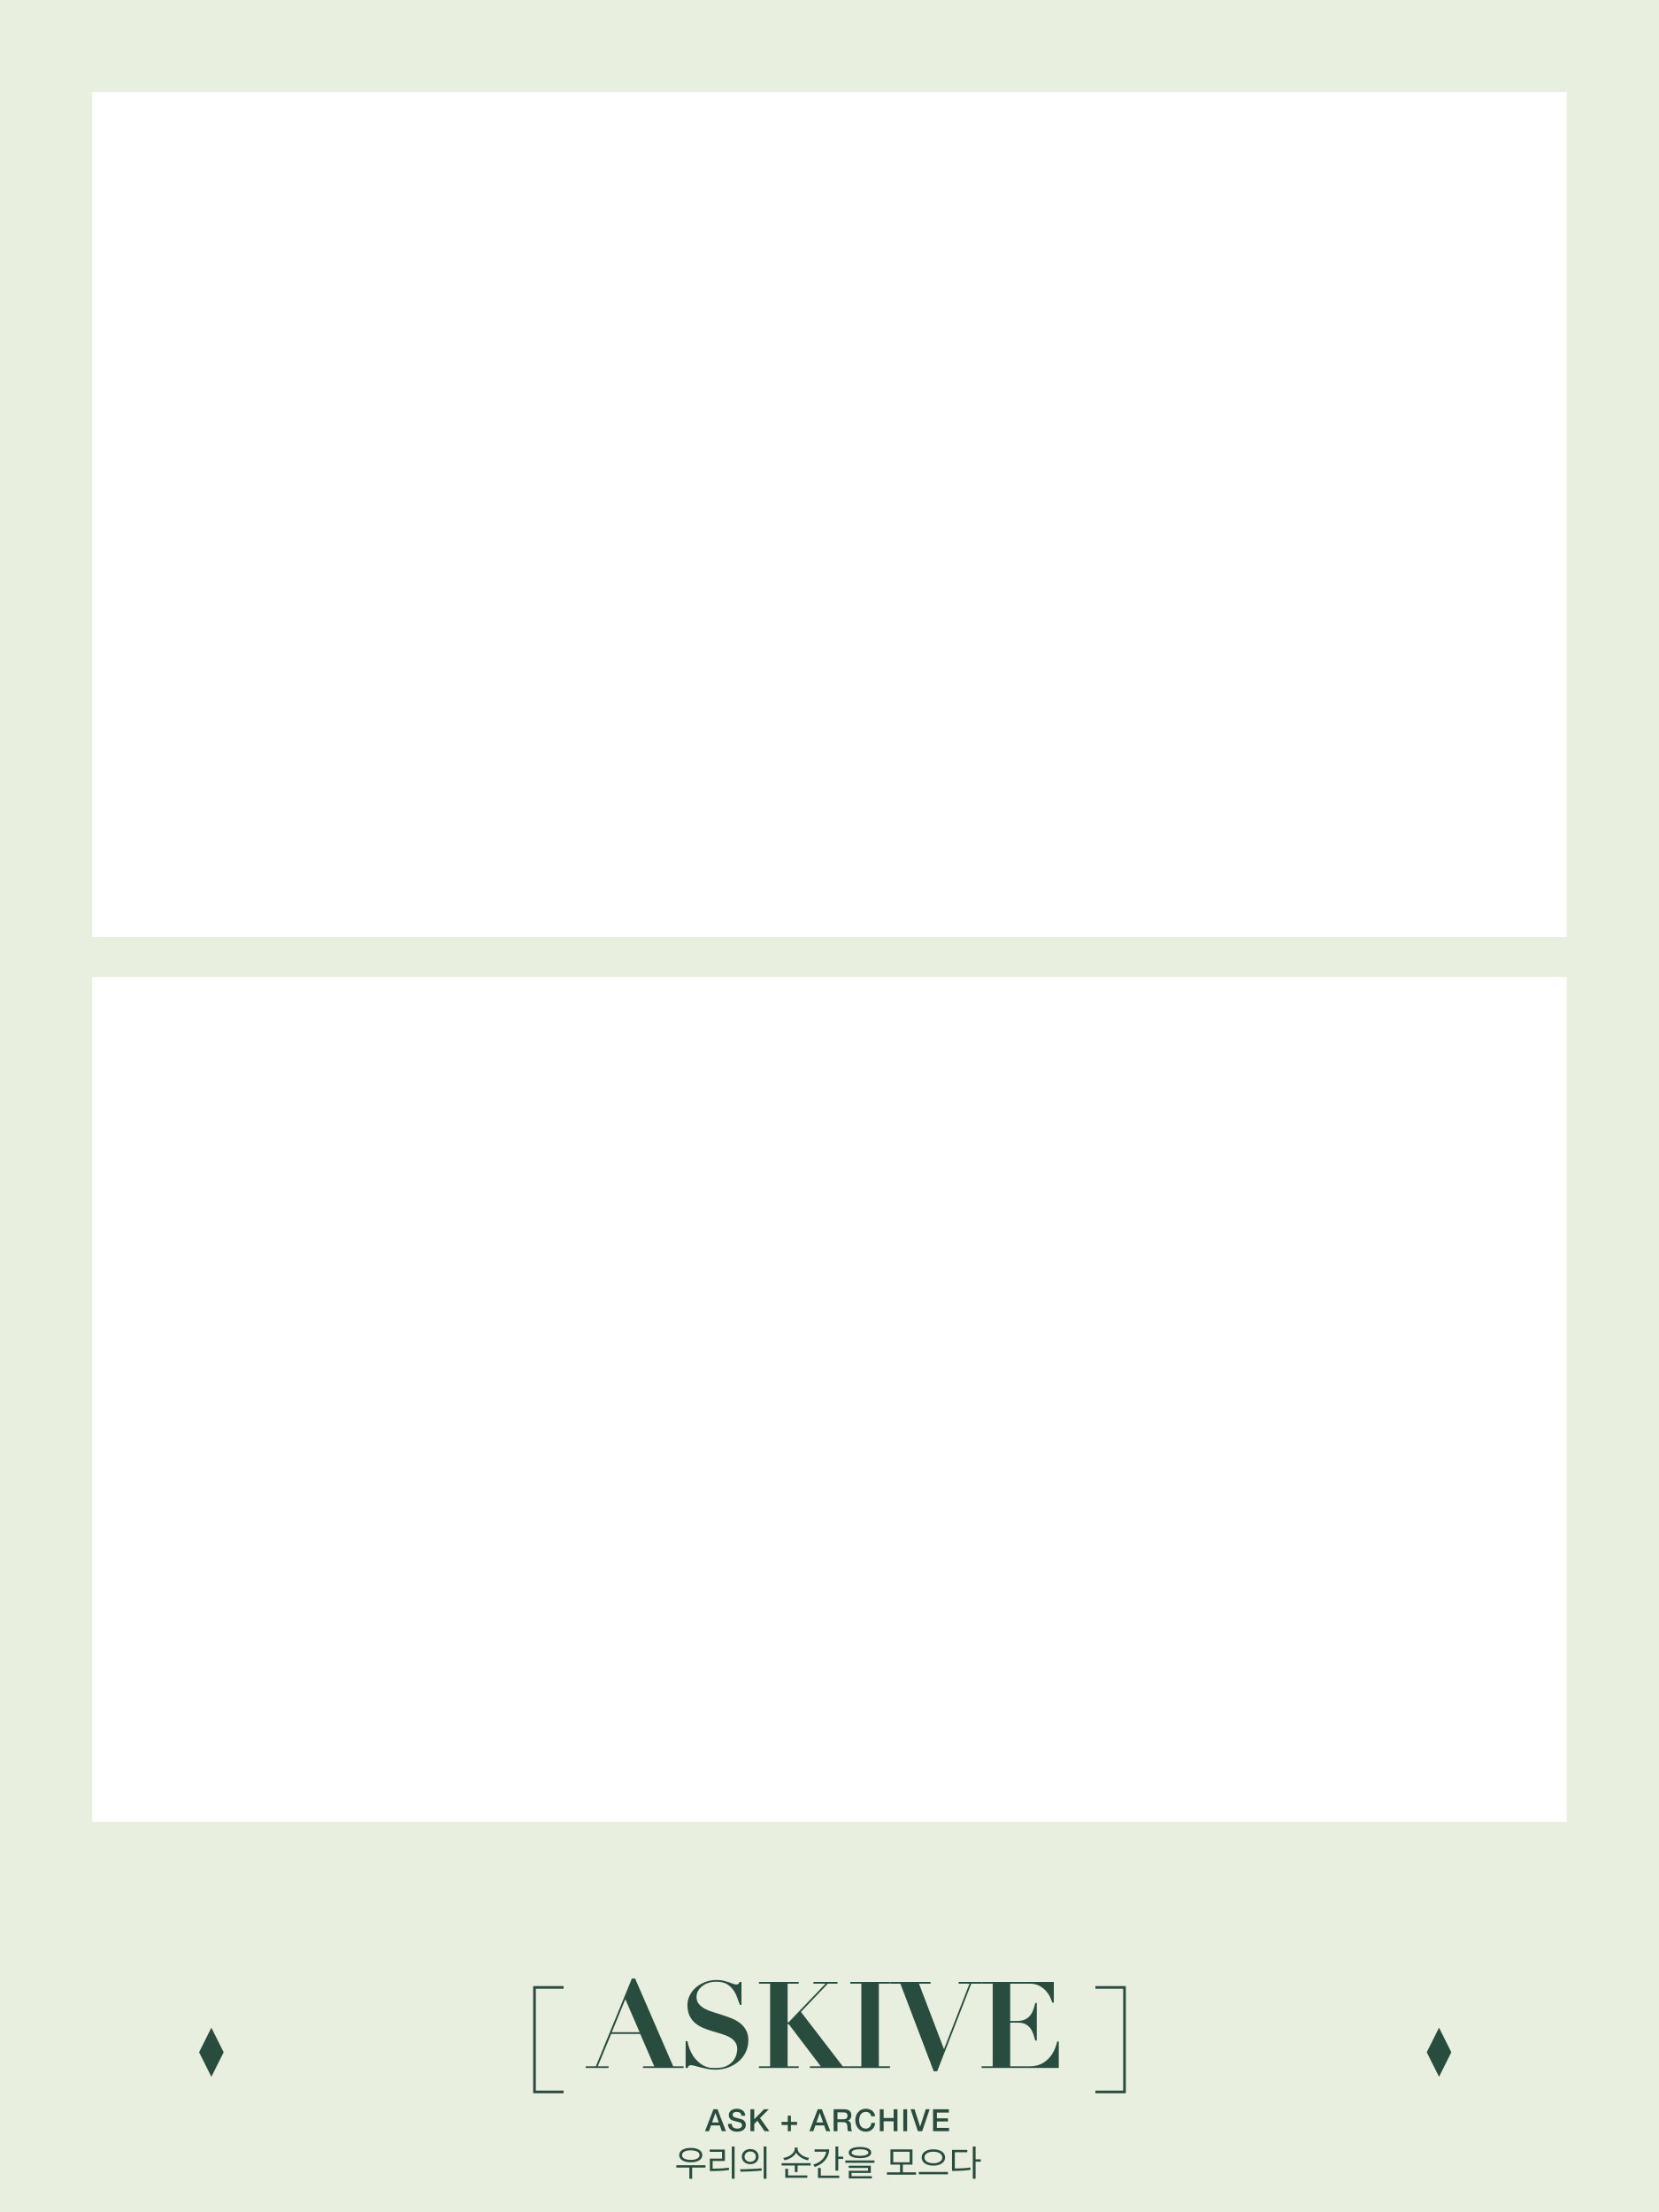
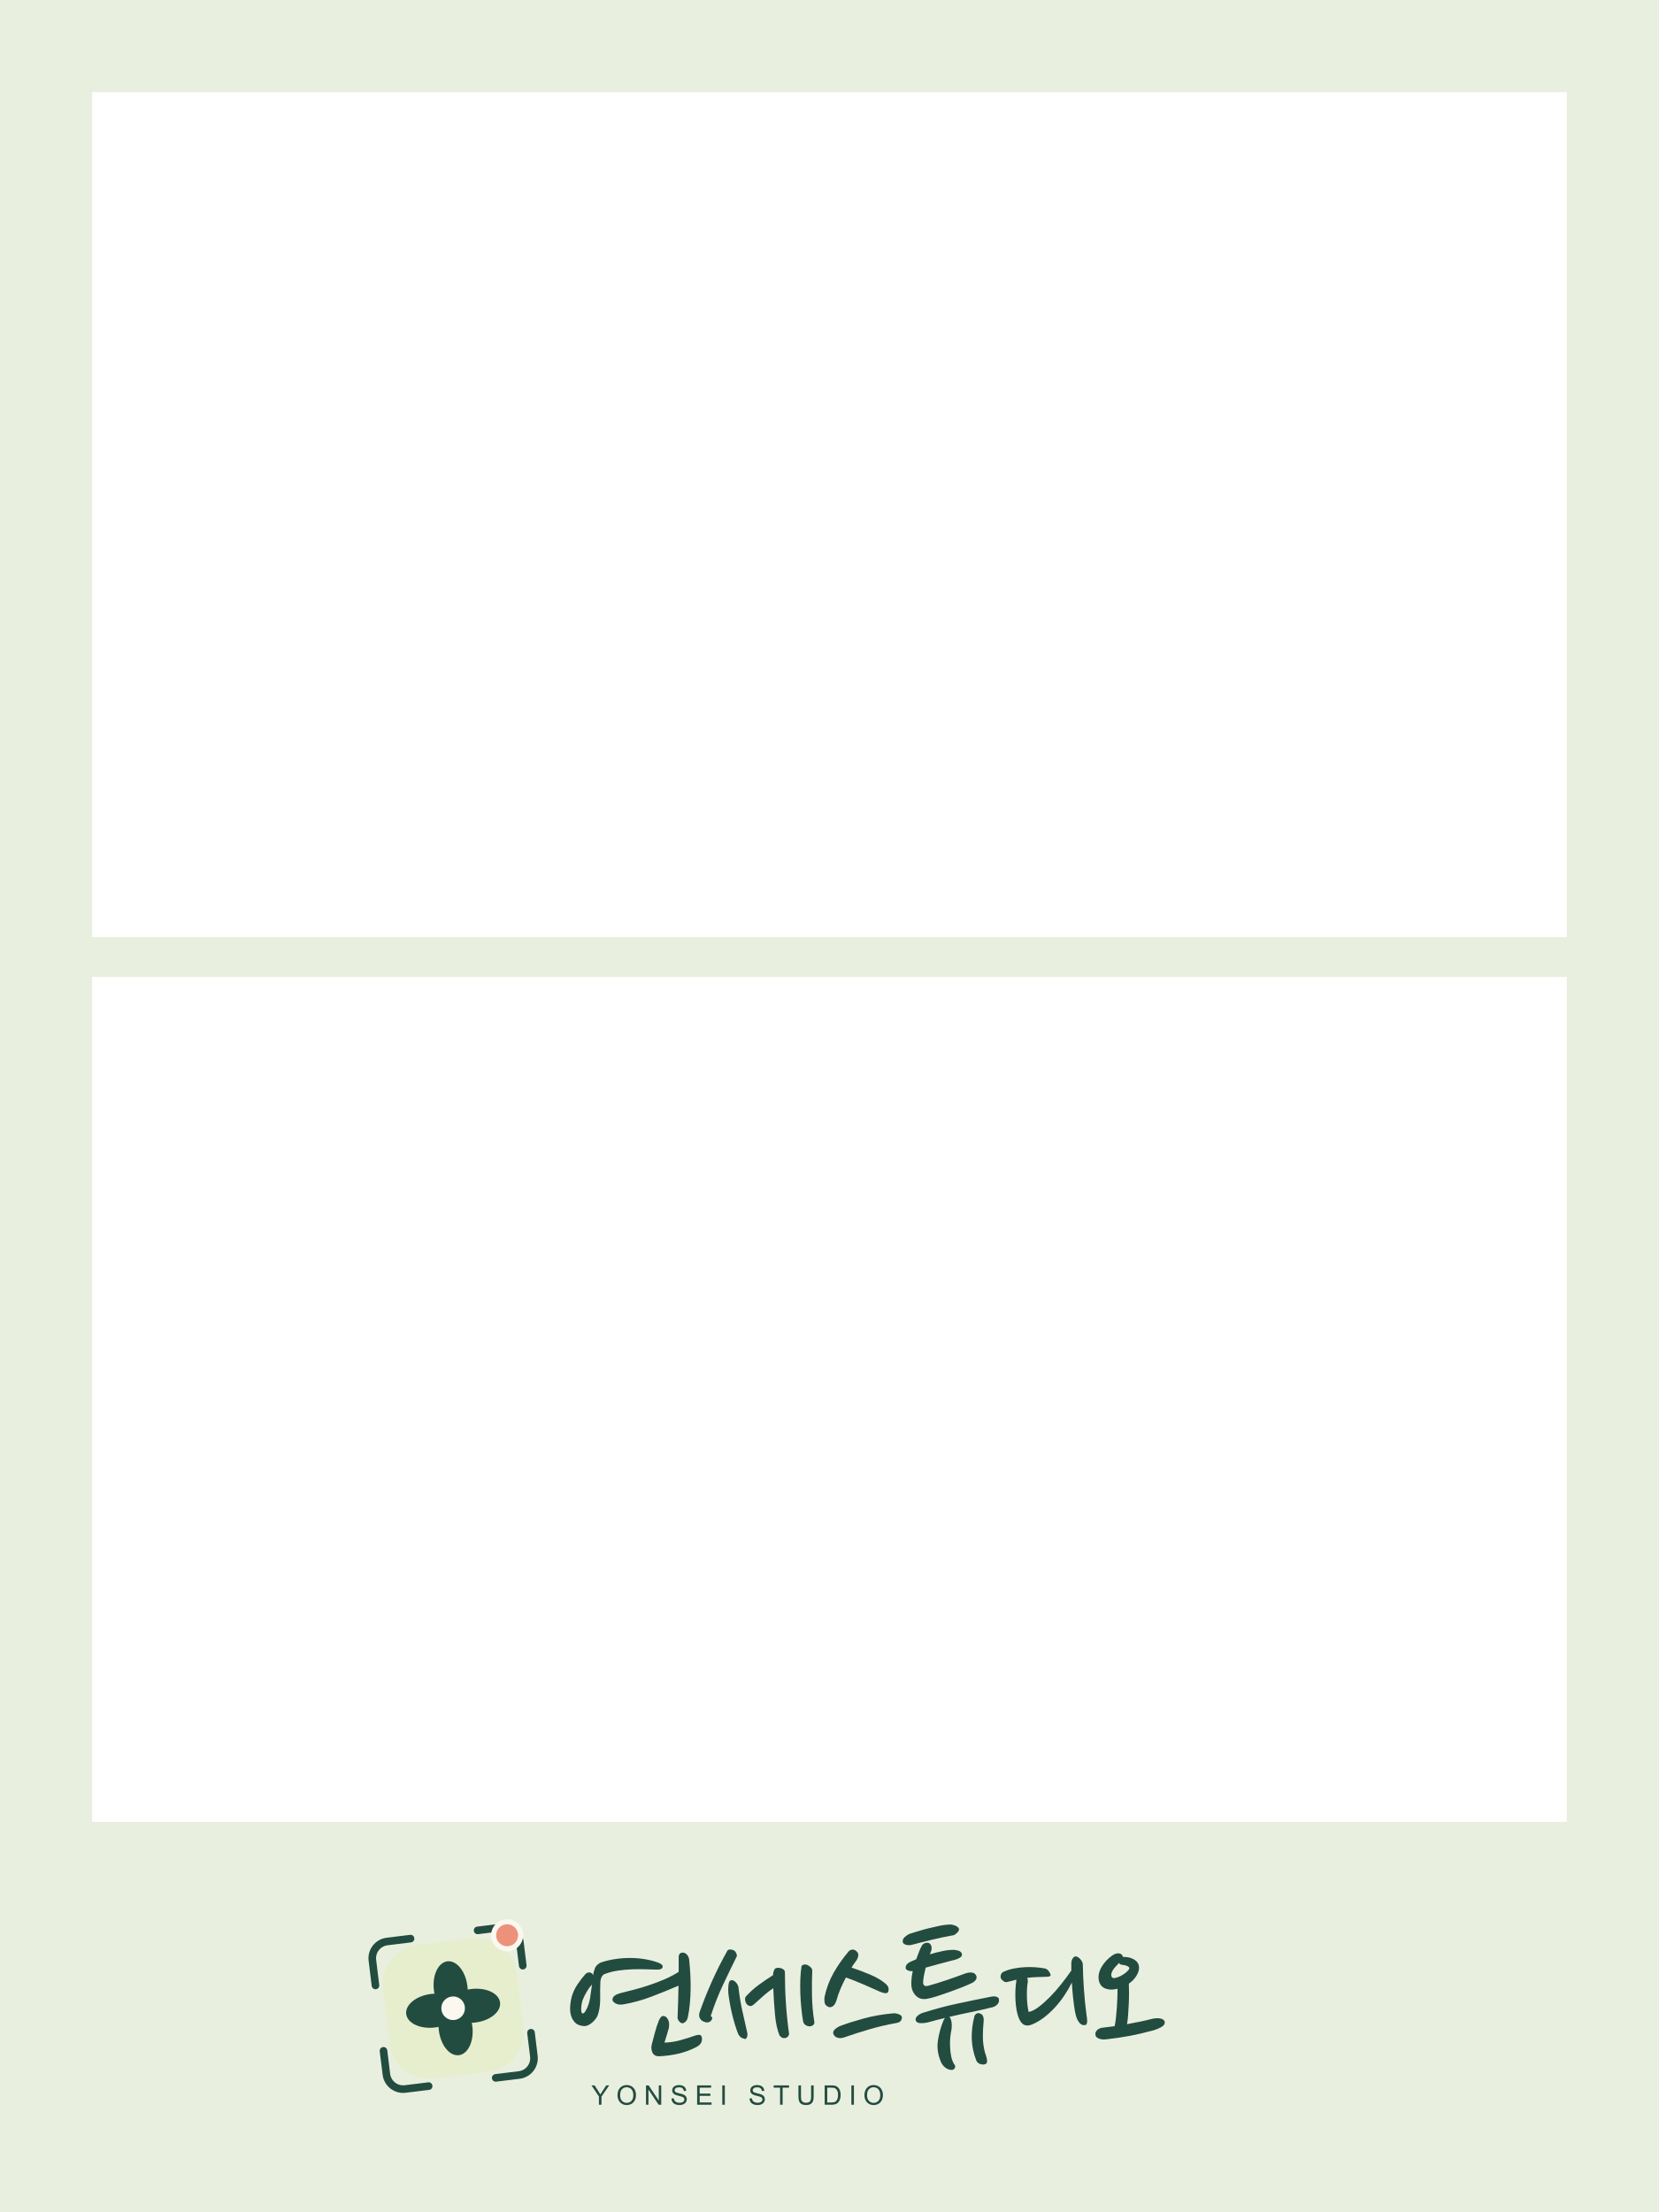
<svg xmlns="http://www.w3.org/2000/svg" width="1080" height="1440" viewBox="0 0 1080 1440">
  <path d="M0 0H1080V1440H0Z M60 60h960v550h-960Z M60 636h960v550h-960Z" fill="#e9efdf" fill-rule="evenodd" />
  <path d="M129.6 1336l8 -16 8 16 -8 16Z M928.8 1336l8 -16 8 16 -8 16Z" fill="#284d3f" />
-   <g id="askive-frame-logo" transform="translate(340.2 1290) scale(1.256604)">
-     <g transform="translate(0 -10) scale(0.6853448)">
-       <g transform="translate(-68 -52)">
-         <path d="M99 71H77v79h22m402-79h22v79h-22" fill="none" stroke="#284d3f" stroke-width="2" />
-         <g transform="translate(118 57) scale(0.9134134)" color="#284d3f">
-           <g fill="currentColor">
-             <path transform="translate(0.00 82) scale(1 -1)" d="M30.30 56.90L42.10 29.60L19.10 29.60ZM-2.50 1.40L-2.50 0.00L16.40 0.00L16.40 1.40L7.50 1.40L18.60 28.20L42.60 28.20L54.20 1.40L44.90 1.40L44.90 0.00L78.50 0.00L78.50 1.40L69.90 1.40L38.40 74.00L35.70 74.00L5.90 1.40Z" />
-             <path transform="translate(73.90 82) scale(1 -1)" d="M6.30 22.20L6.30 0.00L7.90 0.00Q8.40 1.40 9.00 1.85Q9.60 2.30 11.00 2.30Q12.00 2.30 14.05 1.70Q16.10 1.10 18.75 0.45Q21.40 -0.20 24.45 -0.80Q27.50 -1.40 30.60 -1.40Q36.80 -1.40 41.85 0.55Q46.90 2.50 50.55 5.80Q54.20 9.10 56.20 13.50Q58.20 17.90 58.20 22.80Q58.20 27.80 56.35 31.20Q54.50 34.60 51.50 37.00Q48.50 39.40 44.65 40.95Q40.80 42.50 36.75 43.80Q32.70 45.10 28.85 46.30Q25.00 47.50 22.00 49.15Q19.00 50.80 17.15 53.10Q15.30 55.40 15.30 58.90Q15.30 61.20 16.40 63.40Q17.50 65.60 19.60 67.40Q21.70 69.20 24.75 70.30Q27.80 71.40 31.80 71.40Q36.70 71.40 39.90 69.70Q43.10 68.00 45.20 65.25Q47.30 62.50 48.65 59.10Q50.00 55.70 51.20 52.20L52.50 52.20L52.50 71.20L50.90 71.20Q50.40 70.00 49.95 69.55Q49.50 69.10 48.10 69.10Q46.90 69.10 45.45 69.70Q44.00 70.30 42.10 70.95Q40.20 71.60 37.70 72.20Q35.20 72.80 31.90 72.80Q26.70 72.80 22.25 71.05Q17.80 69.30 14.60 66.45Q11.40 63.60 9.60 59.90Q7.80 56.20 7.80 52.20Q7.80 46.80 9.55 43.20Q11.30 39.60 14.20 37.15Q17.10 34.70 20.80 33.15Q24.50 31.60 28.40 30.45Q32.30 29.30 36.00 28.20Q39.70 27.10 42.60 25.50Q45.50 23.90 47.25 21.50Q49.00 19.10 49.00 15.40Q49.00 13.40 48.20 10.75Q47.40 8.10 45.45 5.70Q43.50 3.30 40.10 1.65Q36.70 0.00 31.40 0.00Q29.90 0.00 28.15 0.05Q26.40 0.10 24.45 0.65Q22.50 1.20 20.35 2.40Q18.20 3.60 15.90 5.90Q13.80 7.90 12.35 10.25Q10.90 12.60 9.95 14.85Q9.00 17.10 8.50 19.05Q8.00 21.00 7.80 22.20Z" />
-             <path transform="translate(136.70 82) scale(1 -1)" d="M4.20 71.20L4.20 69.80L13.40 69.80L13.40 1.40L4.20 1.40L4.20 0.00L37.10 0.00L37.10 1.40L27.90 1.40L27.90 36.40L28.70 36.40L55.30 1.40L46.30 1.40L46.30 0.00L79.70 0.00L79.70 1.40L73.50 1.40L38.90 46.40L61.20 69.80L69.20 69.80L69.20 71.20L49.20 71.20L49.20 69.80L59.30 69.80L28.70 37.80L27.90 37.80L27.90 69.80L37.10 69.80L37.10 71.20Z" />
-             <path transform="translate(212.50 82) scale(1 -1)" d="M3.90 71.20L3.90 69.80L13.10 69.80L13.10 1.40L3.90 1.40L3.90 0.00L36.80 0.00L36.80 1.40L27.60 1.40L27.60 69.80L36.80 69.80L36.80 71.20Z" />
-             <path transform="translate(251.20 82) scale(1 -1)" d="M-1.70 71.20L-1.70 69.80L6.70 69.80L34.30 -2.70L37.20 -2.70L65.40 69.80L74.00 69.80L74.00 71.20L54.90 71.20L54.90 69.80L63.90 69.80L42.80 15.60L22.10 69.80L31.70 69.80L31.70 71.20Z" />
-             <path transform="translate(321.40 82) scale(1 -1)" d="M3.70 71.20L3.70 69.80L12.90 69.80L12.90 1.40L3.70 1.40L3.70 0.00L67.60 0.00L67.60 21.90L66.30 21.90Q65.30 17.60 63.40 13.85Q61.50 10.10 58.65 7.30Q55.80 4.50 52.10 2.95Q48.40 1.40 43.80 1.40L27.40 1.40L27.40 37.50L34.10 37.50Q37.60 37.50 39.95 36.30Q42.30 35.10 43.90 33.05Q45.50 31.00 46.45 28.30Q47.40 25.60 48.10 22.70L49.40 22.70L49.40 53.80L48.10 53.80Q47.40 50.40 46.30 47.65Q45.20 44.90 43.50 42.95Q41.80 41.00 39.25 39.95Q36.70 38.90 33.00 38.90L27.40 38.90L27.40 69.80L43.30 69.80Q48.20 69.80 51.60 67.95Q55.00 66.10 57.15 63.60Q59.30 61.10 60.50 58.45Q61.70 55.80 62.20 54.10L63.50 54.10L63.50 71.20Z" />
-           </g>
-         </g>
+   <rect x="0" y="1252.8" width="1080.0" height="187.2" fill="#e9efdf" />
+   <g id="yonsei-frame-logo" color="#234c40" transform="translate(232.2 1236.05) scale(1.099286)">
+     <g transform="translate(10 18) rotate(-7 46 46)">
+       <rect x="7" y="7" width="80" height="80" rx="24" fill="#e7eece" />
+       <path d="M27 3H13A10 10 0 0 0 3 13V28M67 3h14a10 10 0 0 1 10 10v14M91 67v14a10 10 0 0 1-10 10H67M27 91H13A10 10 0 0 1 3 81V67" fill="none" stroke="currentColor" stroke-width="4.5" stroke-linecap="round" />
+       <g transform="translate(47 47)" fill="currentColor">
+         <ellipse cy="-12" rx="10" ry="16" />
+         <ellipse cy="-12" rx="10" ry="16" transform="rotate(90)" />
+         <ellipse cy="-12" rx="10" ry="16" transform="rotate(180)" />
+         <ellipse cy="-12" rx="10" ry="16" transform="rotate(270)" />
+         <circle r="7" fill="#faf8ef" />
      </g>
+       <circle cx="84" cy="8" r="8" fill="#ed927a" stroke="#faf8ef" stroke-width="3" />
    </g>
-   </g>
-   <g id="askive-frame-subtitle" aria-label="ASK + ARCHIVE · 우리의 순간을 모으다">
-     <g transform="translate(459.1 1371.0) scale(0.2)" color="#284d3f">
-       <g fill="currentColor">
-         <path transform="translate(0.00 82) scale(1 -1)" d="M26.70 71.40L40.00 71.40L67.50 0.00L54.10 0.00L47.40 18.90L18.90 18.90L12.20 0.00L-0.70 0.00ZM22.30 28.40L44.10 28.40L33.40 59.10L33.10 59.10Z" />
-         <path transform="translate(70.70 82) scale(1 -1)" d="M15.80 23.80Q15.80 19.70 17.20 16.80Q18.60 13.90 21.10 12.05Q23.60 10.20 26.85 9.35Q30.10 8.50 33.90 8.50Q38.00 8.50 40.90 9.45Q43.80 10.40 45.60 11.90Q47.40 13.40 48.20 15.35Q49.00 17.30 49.00 19.30Q49.00 23.40 47.15 25.35Q45.30 27.30 43.10 28.10Q39.30 29.50 34.25 30.75Q29.20 32.00 21.80 34.00Q17.20 35.20 14.15 37.15Q11.10 39.10 9.30 41.50Q7.50 43.90 6.75 46.60Q6.00 49.30 6.00 52.10Q6.00 57.50 8.25 61.45Q10.50 65.40 14.20 68.00Q17.90 70.60 22.60 71.85Q27.30 73.10 32.10 73.10Q37.70 73.10 42.65 71.65Q47.60 70.20 51.35 67.30Q55.10 64.40 57.30 60.15Q59.50 55.90 59.50 50.30L47.00 50.30Q46.50 57.20 42.30 60.05Q38.10 62.90 31.60 62.90Q29.40 62.90 27.10 62.45Q24.80 62.00 22.90 60.95Q21.00 59.90 19.75 58.10Q18.50 56.30 18.50 53.60Q18.50 49.80 20.85 47.65Q23.20 45.50 27.00 44.40Q27.40 44.30 30.15 43.55Q32.90 42.80 36.30 41.90Q39.70 41.00 42.95 40.15Q46.20 39.30 47.60 38.90Q51.10 37.80 53.70 35.90Q56.30 34.00 58.05 31.55Q59.80 29.10 60.65 26.30Q61.50 23.50 61.50 20.70Q61.50 14.70 59.05 10.45Q56.60 6.20 52.60 3.50Q48.60 0.80 43.50 -0.45Q38.40 -1.70 33.10 -1.70Q27.00 -1.70 21.60 -0.20Q16.20 1.30 12.20 4.40Q8.20 7.50 5.80 12.35Q3.40 17.20 3.30 23.80Z" />
-         <path transform="translate(139.50 82) scale(1 -1)" d="M7.60 71.40L20.10 71.40L20.10 38.90L51.90 71.40L67.30 71.40L38.80 42.90L69.30 0.00L53.70 0.00L30.30 34.10L20.10 24.00L20.10 0.00L7.60 0.00Z" />
-         <path transform="translate(243.80 82) scale(1 -1)" d="M24.90 50.60L35.10 50.60L35.10 30.40L55.20 30.40L55.20 20.20L35.10 20.20L35.10 0.00L24.90 0.00L24.90 20.20L4.80 20.20L4.80 30.40L24.90 30.40Z" />
-         <path transform="translate(339.60 82) scale(1 -1)" d="M26.70 71.40L40.00 71.40L67.50 0.00L54.10 0.00L47.40 18.90L18.90 18.90L12.20 0.00L-0.70 0.00ZM22.30 28.40L44.10 28.40L33.40 59.10L33.10 59.10Z" />
-         <path transform="translate(410.30 82) scale(1 -1)" d="M7.60 71.40L41.70 71.40Q53.50 71.40 59.40 66.30Q65.30 61.20 65.30 52.10Q65.30 47.00 63.80 43.65Q62.30 40.30 60.30 38.25Q58.30 36.20 56.35 35.30Q54.40 34.40 53.50 34.10L53.50 33.90Q55.10 33.70 56.95 32.90Q58.80 32.10 60.40 30.35Q62.00 28.60 63.05 25.80Q64.10 23.00 64.10 18.80Q64.10 12.50 65.05 7.35Q66.00 2.20 68.00 0.00L54.60 0.00Q53.20 2.30 52.95 5.10Q52.70 7.90 52.70 10.50Q52.70 15.40 52.10 18.95Q51.50 22.50 49.90 24.85Q48.30 27.20 45.55 28.30Q42.80 29.40 38.50 29.40L20.10 29.40L20.10 0.00L7.60 0.00ZM20.10 38.90L40.60 38.90Q46.60 38.90 49.70 41.75Q52.80 44.60 52.80 50.30Q52.80 53.70 51.80 55.85Q50.80 58.00 49.05 59.20Q47.30 60.40 45.05 60.80Q42.80 61.20 40.40 61.20L20.10 61.20Z" />
-         <path transform="translate(484.70 82) scale(1 -1)" d="M55.80 48.70Q55.00 51.80 53.60 54.40Q52.20 57.00 50.00 58.90Q47.80 60.80 44.85 61.85Q41.90 62.90 38.00 62.90Q32.30 62.90 28.15 60.60Q24.00 58.30 21.40 54.45Q18.80 50.60 17.55 45.70Q16.30 40.80 16.30 35.70Q16.30 30.60 17.55 25.70Q18.80 20.80 21.40 16.95Q24.00 13.10 28.15 10.80Q32.30 8.50 38.00 8.50Q42.20 8.50 45.40 9.95Q48.60 11.40 50.90 13.95Q53.20 16.50 54.50 19.90Q55.80 23.30 56.20 27.20L68.40 27.20Q68.00 20.80 65.65 15.50Q63.30 10.20 59.30 6.35Q55.30 2.50 49.90 0.40Q44.50 -1.70 38.00 -1.70Q30.00 -1.70 23.65 1.25Q17.30 4.20 12.90 9.30Q8.50 14.40 6.15 21.20Q3.80 28.00 3.80 35.70Q3.80 43.30 6.15 50.10Q8.50 56.90 12.90 62.00Q17.30 67.10 23.65 70.10Q30.00 73.10 38.00 73.10Q44.00 73.10 49.30 71.45Q54.60 69.80 58.65 66.65Q62.70 63.50 65.20 59.00Q67.70 54.50 68.30 48.70Z" />
-         <path transform="translate(560.90 82) scale(1 -1)" d="M7.30 71.40L19.80 71.40L19.80 43.00L52.30 43.00L52.30 71.40L64.80 71.40L64.80 0.00L52.30 0.00L52.30 32.20L19.80 32.20L19.80 0.00L7.30 0.00Z" />
-         <path transform="translate(637.10 82) scale(1 -1)" d="M7.60 71.40L20.10 71.40L20.10 0.00L7.60 0.00Z" />
-         <path transform="translate(668.90 82) scale(1 -1)" d="M-0.50 71.40L12.50 71.40L30.40 14.90L30.60 14.90L48.90 71.40L61.60 71.40L37.20 0.00L23.30 0.00Z" />
-         <path transform="translate(734.00 82) scale(1 -1)" d="M7.60 71.40L59.00 71.40L59.00 60.60L20.10 60.60L20.10 41.90L56.10 41.90L56.10 31.70L20.10 31.70L20.10 10.80L59.70 10.80L59.70 0.00L7.60 0.00Z" />
-       </g>
-     </g>
-     <g transform="translate(439.308 1397.0) scale(0.24)" color="#284d3f">
-       <g fill="currentColor">
-         <path transform="translate(0.00 82) scale(1 -1)" d="M74.50 57.20C74.50 68.80 62.80 76.70 43.20 76.70C23.70 76.70 11.90 68.80 11.90 57.20C11.90 45.50 23.70 37.60 43.20 37.60C62.80 37.60 74.50 45.60 74.50 57.20ZM43.20 70.10C58.10 70.10 67.10 65.20 67.10 57.20C67.10 49.10 58.10 44.20 43.20 44.20C28.50 44.20 19.50 49.10 19.50 57.20C19.50 65.20 28.50 70.10 43.20 70.10ZM47.00 -7.10L47.00 23.30L83.10 23.30L83.10 29.70L4.10 29.70L4.10 23.30L39.40 23.30L39.40 -7.10Z" />
-         <path transform="translate(86.50 82) scale(1 -1)" d="M68.00 80.40L68.00 -7.00L75.60 -7.00L75.60 80.40ZM60.00 23.10C49.40 21.20 32.10 20.40 18.20 20.40L16.10 20.40L16.10 41.30L49.30 41.30L49.30 72.30L8.10 72.30L8.10 66.00L41.60 66.00L41.60 47.60L8.50 47.60L8.50 13.90L17.40 13.90C36.60 13.90 51.60 15.40 60.70 16.80Z" />
-         <path transform="translate(173.00 82) scale(1 -1)" d="M68.00 80.40L68.00 -7.00L75.60 -7.00L75.60 80.40ZM54.20 52.80C54.20 65.60 44.40 73.60 31.50 73.60C18.80 73.60 8.70 65.10 8.70 52.80C8.70 41.10 18.60 32.50 31.50 32.50C44.10 32.50 54.20 40.40 54.20 52.80ZM46.80 52.80C46.80 44.60 39.80 38.90 31.50 38.90C23.00 38.90 16.10 44.70 16.10 52.80C16.10 61.00 23.10 67.10 31.50 67.10C40.00 67.10 46.80 61.60 46.80 52.80ZM62.90 15.20L62.20 21.40C55.80 20.60 44.50 19.90 32.30 19.50C21.70 18.90 11.40 18.70 3.90 18.80L5.30 12.10C11.90 12.20 21.50 12.50 31.80 13.00C42.90 13.50 55.40 14.30 62.90 15.20Z" />
-         <path transform="translate(285.80 82) scale(1 -1)" d="M47.20 11.10L47.20 28.90L82.70 28.90L82.70 35.30L3.80 35.30L3.80 28.90L39.60 28.90L39.60 11.10ZM78.60 49.60C65.30 51.00 47.30 61.70 47.30 74.00L47.30 77.60L39.40 77.60L39.40 74.00C39.40 61.80 22.70 51.10 8.20 49.50L11.70 43.20C26.70 45.90 39.80 55.70 43.20 64.00C47.20 55.70 60.60 45.80 75.10 43.20ZM73.60 -4.30L73.60 2.00L21.40 2.00L21.40 20.10L13.80 20.10L13.80 -4.30Z" />
-         <path transform="translate(372.30 82) scale(1 -1)" d="M84.30 46.60L84.30 53.00L71.00 53.00L71.00 80.40L63.40 80.40L63.40 15.00L71.00 15.00L71.00 46.60ZM73.70 -4.80L73.70 1.50L23.60 1.50L23.60 22.20L16.00 22.20L16.00 -4.80ZM6.80 72.70L6.80 66.30L38.30 66.30C36.10 50.20 22.00 36.30 3.20 31.50L7.10 25.10C29.40 32.20 45.60 48.90 46.60 72.70Z" />
-         <path transform="translate(458.80 82) scale(1 -1)" d="M82.70 36.20L82.70 42.60L3.80 42.60L3.80 36.20ZM73.90 64.00C73.90 73.60 62.30 79.20 43.30 79.20C24.50 79.20 12.90 73.60 12.90 64.00C12.90 54.40 24.50 48.90 43.30 48.90C62.30 48.90 73.90 54.40 73.90 64.00ZM43.30 73.00C57.20 73.00 66.20 69.50 66.20 64.00C66.20 58.60 57.20 55.20 43.30 55.20C29.60 55.20 20.70 58.60 20.70 64.00C20.70 69.50 29.60 73.00 43.30 73.00ZM75.70 -6.20L75.70 0.00L20.60 0.00L20.60 8.80L72.80 8.80L72.80 28.40L12.80 28.40L12.80 22.30L65.20 22.30L65.20 14.60L13.00 14.60L13.00 -6.20Z" />
-         <path transform="translate(571.60 82) scale(1 -1)" d="M82.70 4.10L82.70 10.50L46.90 10.50L46.90 31.40L73.00 31.40L73.00 72.60L13.30 72.60L13.30 31.40L39.30 31.40L39.30 10.50L3.80 10.50L3.80 4.10ZM65.40 37.70L20.90 37.70L20.90 66.30L65.40 66.30Z" />
-         <path transform="translate(658.10 82) scale(1 -1)" d="M82.70 5.00L82.70 11.40L3.80 11.40L3.80 5.00ZM75.00 50.70C75.00 64.00 62.40 72.80 43.10 72.80C24.10 72.80 11.40 64.00 11.40 50.70C11.40 37.30 24.10 28.60 43.10 28.60C62.30 28.60 75.00 37.30 75.00 50.70ZM67.40 50.60C67.40 41.30 57.70 35.10 43.10 35.10C28.60 35.10 19.00 41.30 19.00 50.60C19.00 60.10 28.60 66.40 43.10 66.40C57.80 66.40 67.40 60.10 67.40 50.60Z" />
-         <path transform="translate(744.60 82) scale(1 -1)" d="M71.20 80.40L63.60 80.40L63.60 -7.00L71.20 -7.00L71.20 39.30L85.40 39.30L85.40 45.70L71.20 45.70ZM14.90 20.90L14.90 64.90L48.70 64.90L48.70 71.30L7.20 71.30L7.20 14.40L15.80 14.40C31.00 14.40 48.30 15.60 57.70 17.40L56.90 23.70C48.50 21.90 31.20 20.90 19.90 20.90Z" />
-       </g>
+     <g fill="currentColor">
+       <path d="M176 505Q179 516 189.5 526.0Q200 536 212 540Q248 552 288.5 558.0Q329 564 369.5 564.0Q410 564 449.5 557.5Q489 551 525 538Q551 528 548 514Q545 504 535.0 502.0Q525 500 519 500Q485 501 449.0 502.0Q413 503 377.0 501.5Q341 500 305.5 495.0Q270 490 236 478Q225 475 219.0 468.0Q213 461 210.0 451.5Q207 442 206.5 431.0Q206 420 206 409Q205 390 205.5 370.0Q206 350 205.5 330.0Q205 310 202.0 290.0Q199 270 192 250Q189 241 181.0 230.5Q173 220 162.5 210.5Q152 201 139.0 195.0Q126 189 112 191Q83 194 68.0 209.5Q53 225 46 247Q39 271 41.0 299.0Q43 327 49 350Q60 388 81.0 419.0Q102 450 125 476Q136 486 147.5 484.5Q159 483 164 475L167 469Q168 485 176 505ZM657 206Q646 206 637.0 218.5Q628 231 630 240Q632 283 633.0 326.0Q634 369 635 412Q563 381 487.0 352.0Q411 323 330 309Q304 306 289.5 315.0Q275 324 273 333Q272 341 276.0 347.5Q280 354 286.5 358.5Q293 363 301.0 366.0Q309 369 316 371Q353 380 394.5 391.0Q436 402 477.5 416.0Q519 430 559.5 447.5Q600 465 635 487H636V569Q636 587 649 592Q658 595 665.5 592.5Q673 590 679.0 584.5Q685 579 688.5 571.5Q692 564 693 558Q697 523 699.5 480.5Q702 438 701.5 395.0Q701 352 697.0 311.0Q693 270 686 238Q682 222 673.0 214.0Q664 206 657 206ZM582 180Q577 163 571.0 142.0Q565 121 558 100Q603 101 647.0 113.5Q691 126 725 138Q735 142 747.5 142.5Q760 143 763 128Q766 108 756.5 95.0Q747 82 730 74Q680 49 629.5 38.0Q579 27 528 25Q500 25 491.0 47.5Q482 70 490 96Q498 126 506.5 158.0Q515 190 527 220Q530 228 536.5 237.0Q543 246 551 246Q567 246 577.0 227.5Q587 209 582 180ZM155 411Q144 400 131.0 377.5Q118 355 110 335Q107 327 104.5 314.5Q102 302 101.5 290.0Q101 278 102.5 269.0Q104 260 110 260Q116 260 122.0 268.5Q128 277 134.0 290.0Q140 303 144.5 319.0Q149 335 151 350L161 420Q159 417 158.0 415.0Q157 413 155 411Z" transform="translate(122.000 96) scale(0.108 -0.108)" />
+       <path d="M223 573Q185 496 147.5 416.5Q110 337 80 245Q86 243 88 236Q89 233 88 230Q82 217 72.5 213.0Q63 209 54 211Q31 216 22.0 231.0Q13 246 19 266Q49 351 86.0 434.0Q123 517 171 603Q176 611 188.0 610.5Q200 610 208 605Q216 600 220.5 589.5Q225 579 223 573ZM637 496Q634 431 635.5 357.0Q637 283 648 215Q650 205 644.5 198.5Q639 192 630 190Q618 187 604.5 193.5Q591 200 587 215Q581 249 577.0 289.0Q573 329 571.5 369.0Q570 409 571.5 447.5Q573 486 578 518Q580 524 587.0 526.5Q594 529 601 528Q606 528 612.5 524.5Q619 521 624.5 516.5Q630 512 633.5 506.5Q637 501 637 496ZM274 316Q269 325 268.5 336.0Q268 347 273 353Q308 391 347.0 419.0Q386 447 422 470Q422 479 424 487Q426 494 429.0 500.0Q432 506 437 508Q443 510 451.5 510.0Q460 510 468.0 507.0Q476 504 481.5 499.0Q487 494 487 485Q487 398 492.5 315.5Q498 233 509 154Q512 144 504.5 134.5Q497 125 487 125Q476 123 468.0 129.0Q460 135 457 140Q439 185 433.0 249.5Q427 314 423 398Q397 381 370.5 357.5Q344 334 321 313Q303 296 291.0 301.5Q279 307 274 316ZM281 152Q282 149 281.5 142.0Q281 135 279.0 129.5Q277 124 272.5 121.0Q268 118 261 122Q259 123 255.0 124.0Q251 125 246.5 128.0Q242 131 236.5 138.0Q231 145 227 157Q210 203 197.0 257.5Q184 312 177 368Q176 377 176.0 388.5Q176 400 177.0 411.0Q178 422 180.5 430.0Q183 438 187 440Q196 444 204.0 440.5Q212 437 218.5 430.0Q225 423 229.0 414.0Q233 405 233 398Q240 335 253.5 274.0Q267 213 281 152Z" transform="translate(201.000 96) scale(0.108 -0.108)" />
+       <path d="M190 606Q209 594 207.0 578.0Q205 562 195 548Q189 540 182.5 531.0Q176 522 170 511Q222 494 273.5 472.0Q325 450 355 424Q372 410 373.0 397.0Q374 384 370 377Q365 369 352.5 371.0Q340 373 328 378Q290 395 238.5 417.5Q187 440 139 457Q123 427 109.5 395.0Q96 363 88 334Q85 324 80.5 315.0Q76 306 69.0 300.5Q62 295 53.5 294.0Q45 293 34 301Q23 308 21.5 324.5Q20 341 22 351Q37 422 71.5 482.5Q106 543 154 600Q161 608 172.0 609.5Q183 611 190 606ZM446 238Q446 228 440.0 219.5Q434 211 419 208Q341 194 272.0 174.0Q203 154 131 129Q109 121 92.0 127.0Q75 133 70 148Q66 161 79.0 173.0Q92 185 110 192Q163 212 238.0 232.5Q313 253 403 261Q409 261 416.0 259.5Q423 258 430.0 255.0Q437 252 441.5 248.0Q446 244 446 238Z" transform="translate(274.708 96) scale(0.108 -0.108)" />
+       <path d="M44 541Q50 544 59.5 548.0Q69 552 80 557Q86 574 91.5 587.5Q97 601 101 612Q106 623 112.0 633.5Q118 644 135 647Q153 650 160.5 635.0Q168 620 162 603Q160 598 158.5 593.5Q157 589 155 584Q191 595 228.0 602.5Q265 610 293 608Q296 607 302.5 606.0Q309 605 315 603Q321 600 325.5 595.5Q330 591 331 584Q331 573 321.0 566.5Q311 560 299 556Q257 545 214.0 533.5Q171 522 132 511Q126 487 122.0 465.5Q118 444 118 428Q118 418 124.5 413.0Q131 408 144 411Q195 425 246.5 442.5Q298 460 349 479Q369 486 385.5 484.0Q402 482 409 467Q414 455 406.5 444.0Q399 433 388 428Q366 417 333.0 404.0Q300 391 264 378Q228 365 195.0 354.5Q162 344 140 340Q111 335 91.5 346.5Q72 358 61 382Q52 402 53.0 431.5Q54 461 61 492Q51 491 41.5 493.0Q32 495 26 501Q24 502 22.5 506.5Q21 511 23 517Q24 529 44 541ZM534 333Q535 320 524.5 309.0Q514 298 499 294Q439 279 380.0 267.0Q321 255 262 241Q266 237 268.5 231.0Q271 225 273 217Q275 205 275.0 193.0Q275 181 274 175Q269 152 266.5 125.5Q264 99 266 72Q267 45 272.5 21.0Q278 -3 289 -20Q297 -27 292.0 -38.5Q287 -50 274 -50Q257 -50 240.5 -38.0Q224 -26 215 -5Q191 52 198.5 107.5Q206 163 229 220Q233 229 238 235Q215 230 193.0 224.0Q171 218 149 212Q126 206 104.0 206.5Q82 207 77 222Q74 235 87.5 247.0Q101 259 119 264Q210 293 302.5 313.0Q395 333 487 351Q492 352 500.0 353.0Q508 354 515.5 352.5Q523 351 528.5 347.0Q534 343 534 333ZM56 636Q49 634 40.5 634.0Q32 634 24.5 636.0Q17 638 11.5 642.5Q6 647 6 655Q5 668 18.0 679.5Q31 691 43 696Q62 702 89.5 710.5Q117 719 147.0 726.5Q177 734 206.0 740.0Q235 746 257 747Q273 749 291.0 742.5Q309 736 314 725Q316 718 312.0 711.5Q308 705 302 700Q289 687 275 687Q257 684 226.5 677.5Q196 671 164.0 663.5Q132 656 102.0 648.0Q72 640 56 636ZM450 221Q445 168 445.5 128.0Q446 88 457 45Q460 37 463.0 28.0Q466 19 467.5 10.5Q469 2 468.5 -5.0Q468 -12 464 -15Q454 -23 436.0 -19.0Q418 -15 410 0Q386 61 384.5 122.0Q383 183 399 244Q401 252 409.5 258.0Q418 264 429 260Q443 255 447.0 243.5Q451 232 450 221Z" transform="translate(322.712 96) scale(0.108 -0.108)" />
+       <path d="M409 526Q408 542 412.5 554.0Q417 566 428 572Q434 574 441.5 570.5Q449 567 456.0 560.0Q463 553 467.5 544.5Q472 536 472 528Q473 467 478.0 394.0Q483 321 492 254Q493 247 494.5 237.5Q496 228 496.0 219.5Q496 211 494.0 204.5Q492 198 488 197Q473 193 462.5 200.5Q452 208 445.0 220.5Q438 233 434.0 248.5Q430 264 428 276Q422 314 418.0 352.5Q414 391 412 429Q394 393 370.5 358.0Q347 323 319.0 292.5Q291 262 259.0 237.5Q227 213 193 199Q175 192 162.0 194.0Q149 196 140.0 204.5Q131 213 125.0 225.5Q119 238 115 252Q108 276 105.0 304.5Q102 333 102.0 360.0Q102 387 104.0 410.0Q106 433 108 445Q97 442 85.0 439.0Q73 436 61 433Q49 429 39.0 435.5Q29 442 24 450Q19 458 22.5 471.0Q26 484 39 489Q66 501 95.5 506.5Q125 512 154.5 513.5Q184 515 212.5 513.0Q241 511 266 506Q277 503 285.0 492.0Q293 481 295 473Q297 467 291.0 464.0Q285 461 277 461Q244 460 217.5 459.0Q191 458 167 455Q172 444 170 431Q167 414 166.0 393.0Q165 372 165.5 349.5Q166 327 168.5 306.0Q171 285 175 268Q199 272 229.5 295.0Q260 318 292.0 350.5Q324 383 354.5 421.5Q385 460 409 495Z" transform="translate(379.032 96) scale(0.108 -0.108)" />
+       <path d="M334 231Q344 233 355.5 233.5Q367 234 376.5 232.0Q386 230 392.5 225.0Q399 220 400 212Q401 197 382.5 186.0Q364 175 341 168Q268 148 206.0 136.5Q144 125 80 118Q56 115 39.5 121.5Q23 128 20 140Q18 151 22.0 159.0Q26 167 33.0 172.0Q40 177 48.0 179.5Q56 182 62 182Q78 184 93.5 186.0Q109 188 125 190Q129 208 132.0 234.0Q135 260 137.0 288.5Q139 317 140.0 345.0Q141 373 141 395Q133 393 131 393Q97 386 70.5 398.0Q44 410 38 443Q35 460 39.0 478.5Q43 497 53.5 515.0Q64 533 79.5 549.5Q95 566 114 579Q134 592 151 589Q168 585 170 570Q175 570 179.5 569.5Q184 569 189 569Q218 566 238.5 551.0Q259 536 259 510Q259 490 244.5 466.0Q230 442 203 423Q204 401 204.0 371.5Q204 342 202.5 311.5Q201 281 199.0 252.0Q197 223 193 201Q268 214 334 231ZM108 463Q112 451 127.0 454.0Q142 457 159.5 466.0Q177 475 190.5 487.0Q204 499 205 506Q206 512 201.0 515.5Q196 519 189.5 521.5Q183 524 175.5 525.0Q168 526 163 527Q153 528 150 537Q142 529 133.0 519.5Q124 510 117.5 500.5Q111 491 108.0 481.0Q105 471 108 463Z" transform="translate(435.352 96) scale(0.108 -0.108)" />
+       <path d="M571 0V621L6 1466H242L531 1024Q611 900 680 776Q746 891 840 1035L1124 1466H1350L765 621V0Z" transform="translate(139.000 122) scale(0.00781 -0.00781)" />
+       <path d="M99 714Q99 1079 295.0 1285.5Q491 1492 801 1492Q1004 1492 1167.0 1395.0Q1330 1298 1415.5 1124.5Q1501 951 1501 731Q1501 508 1411.0 332.0Q1321 156 1156.0 65.5Q991 -25 800 -25Q593 -25 430.0 75.0Q267 175 183.0 348.0Q99 521 99 714ZM299 711Q299 446 441.5 293.5Q584 141 799 141Q1018 141 1159.5 295.0Q1301 449 1301 732Q1301 911 1240.5 1044.5Q1180 1178 1063.5 1251.5Q947 1325 802 1325Q596 1325 447.5 1183.5Q299 1042 299 711Z" transform="translate(153.672 122) scale(0.00781 -0.00781)" />
+       <path d="M156 0V1466H355L1125 315V1466H1311V0H1112L342 1152V0Z" transform="translate(170.117 122) scale(0.00781 -0.00781)" />
+       <path d="M92 471 275 487Q288 377 335.5 306.5Q383 236 483.0 192.5Q583 149 708 149Q819 149 904.0 182.0Q989 215 1030.5 272.5Q1072 330 1072 398Q1072 467 1032.0 518.5Q992 570 900 605Q841 628 639.0 676.5Q437 725 356 768Q251 823 199.5 904.5Q148 986 148 1087Q148 1198 211.0 1294.5Q274 1391 395.0 1441.0Q516 1491 664 1491Q827 1491 951.5 1438.5Q1076 1386 1143.0 1284.0Q1210 1182 1215 1053L1029 1039Q1014 1178 927.5 1249.0Q841 1320 672 1320Q496 1320 415.5 1255.5Q335 1191 335 1100Q335 1021 392 970Q448 919 684.5 865.5Q921 812 1009 772Q1137 713 1198.0 622.5Q1259 532 1259 414Q1259 297 1192.0 193.5Q1125 90 999.5 32.5Q874 -25 717 -25Q518 -25 383.5 33.0Q249 91 172.5 207.5Q96 324 92 471Z" transform="translate(185.672 122) scale(0.00781 -0.00781)" />
+       <path d="M162 0V1466H1222V1293H356V844H1167V672H356V173H1256V0Z" transform="translate(200.344 122) scale(0.00781 -0.00781)" />
+       <path d="M191 0V1466H385V0Z" transform="translate(215.016 122) scale(0.00781 -0.00781)" />
+       <path d="" transform="translate(223.461 122) scale(0.00781 -0.00781)" />
+       <path d="M92 471 275 487Q288 377 335.5 306.5Q383 236 483.0 192.5Q583 149 708 149Q819 149 904.0 182.0Q989 215 1030.5 272.5Q1072 330 1072 398Q1072 467 1032.0 518.5Q992 570 900 605Q841 628 639.0 676.5Q437 725 356 768Q251 823 199.5 904.5Q148 986 148 1087Q148 1198 211.0 1294.5Q274 1391 395.0 1441.0Q516 1491 664 1491Q827 1491 951.5 1438.5Q1076 1386 1143.0 1284.0Q1210 1182 1215 1053L1029 1039Q1014 1178 927.5 1249.0Q841 1320 672 1320Q496 1320 415.5 1255.5Q335 1191 335 1100Q335 1021 392 970Q448 919 684.5 865.5Q921 812 1009 772Q1137 713 1198.0 622.5Q1259 532 1259 414Q1259 297 1192.0 193.5Q1125 90 999.5 32.5Q874 -25 717 -25Q518 -25 383.5 33.0Q249 91 172.5 207.5Q96 324 92 471Z" transform="translate(231.906 122) scale(0.00781 -0.00781)" />
+       <path d="M531 0V1293H48V1466H1210V1293H725V0Z" transform="translate(246.578 122) scale(0.00781 -0.00781)" />
+       <path d="M1120 1466H1314V619Q1314 398 1264.0 268.0Q1214 138 1083.5 56.5Q953 -25 741 -25Q535 -25 404.0 46.0Q273 117 217.0 251.5Q161 386 161 619V1466H355V620Q355 429 390.5 338.5Q426 248 512.5 199.0Q599 150 724 150Q938 150 1029.0 247.0Q1120 344 1120 620Z" transform="translate(260.352 122) scale(0.00781 -0.00781)" />
+       <path d="M158 0V1466H663Q834 1466 924 1445Q1050 1416 1139 1340Q1255 1242 1312.5 1089.5Q1370 937 1370 741Q1370 574 1331.0 445.0Q1292 316 1231.0 231.5Q1170 147 1097.5 98.5Q1025 50 922.5 25.0Q820 0 687 0ZM352 173H665Q810 173 892.5 200.0Q975 227 1024 276Q1093 345 1131.5 461.5Q1170 578 1170 744Q1170 974 1094.5 1097.5Q1019 1221 911 1263Q833 1293 660 1293H352Z" transform="translate(275.906 122) scale(0.00781 -0.00781)" />
+       <path d="M191 0V1466H385V0Z" transform="translate(291.461 122) scale(0.00781 -0.00781)" />
+       <path d="M99 714Q99 1079 295.0 1285.5Q491 1492 801 1492Q1004 1492 1167.0 1395.0Q1330 1298 1415.5 1124.5Q1501 951 1501 731Q1501 508 1411.0 332.0Q1321 156 1156.0 65.5Q991 -25 800 -25Q593 -25 430.0 75.0Q267 175 183.0 348.0Q99 521 99 714ZM299 711Q299 446 441.5 293.5Q584 141 799 141Q1018 141 1159.5 295.0Q1301 449 1301 732Q1301 911 1240.5 1044.5Q1180 1178 1063.5 1251.5Q947 1325 802 1325Q596 1325 447.5 1183.5Q299 1042 299 711Z" transform="translate(299.906 122) scale(0.00781 -0.00781)" />
    </g>
  </g>
</svg>
